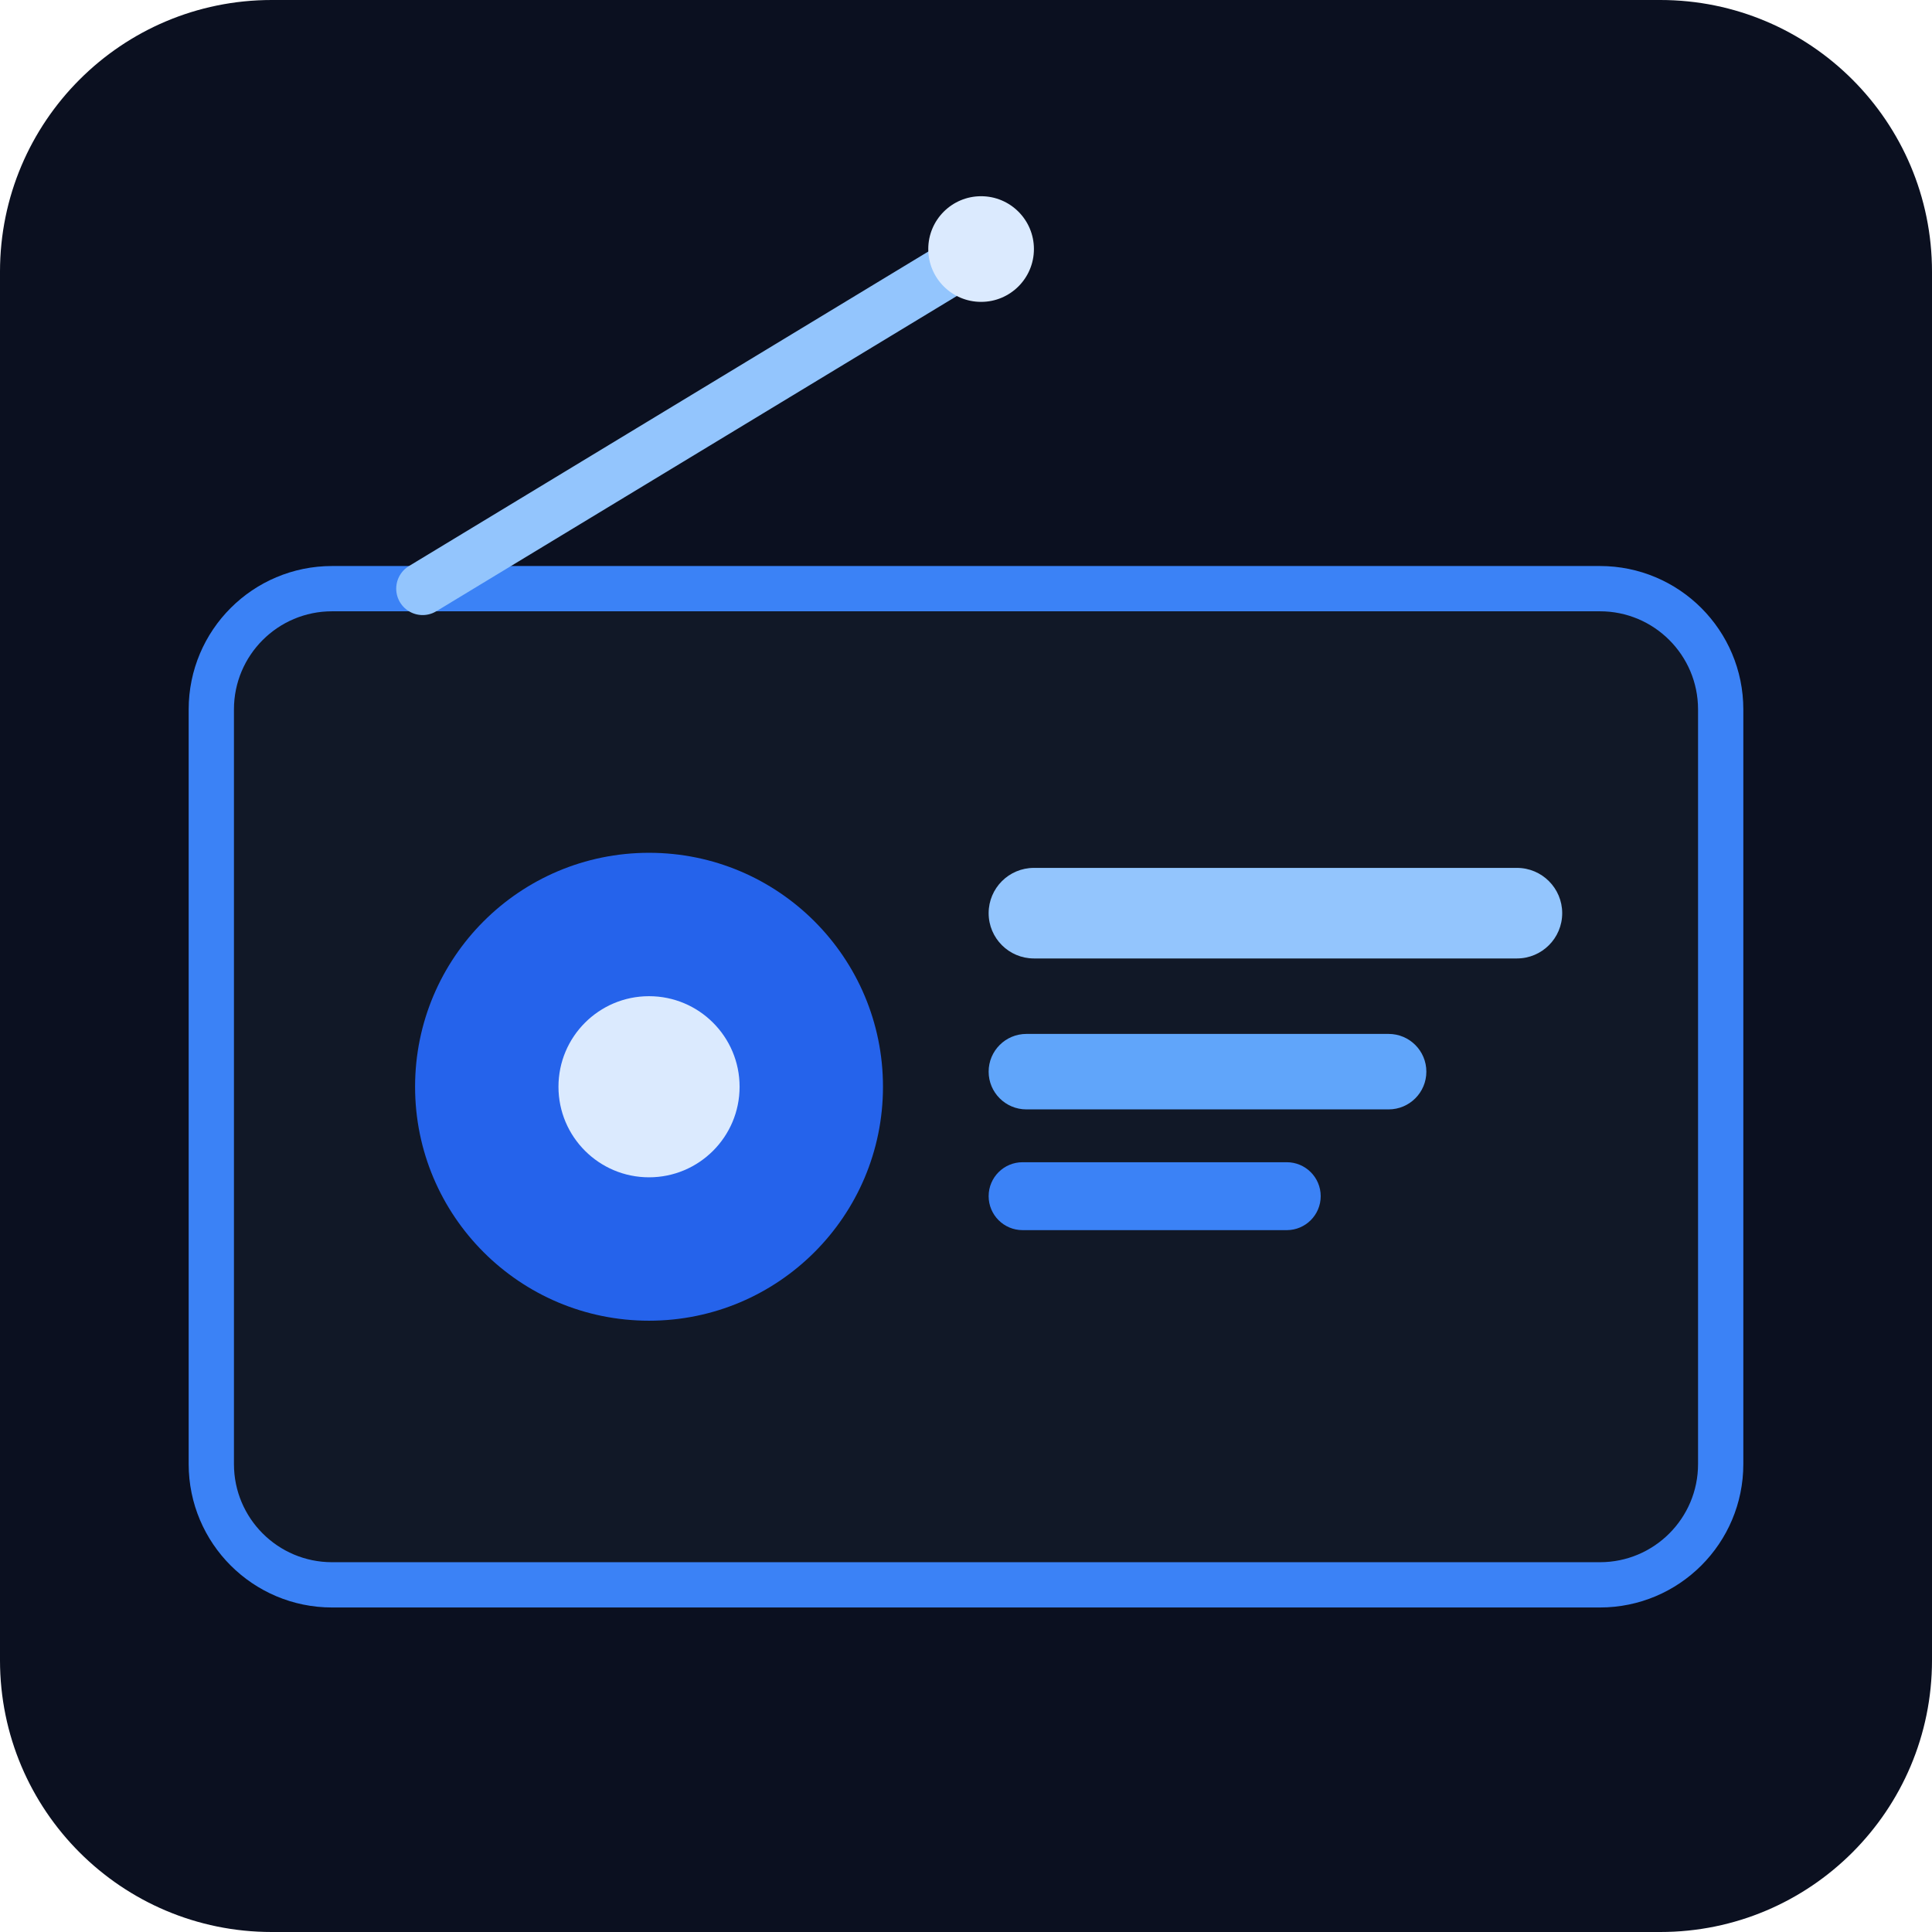
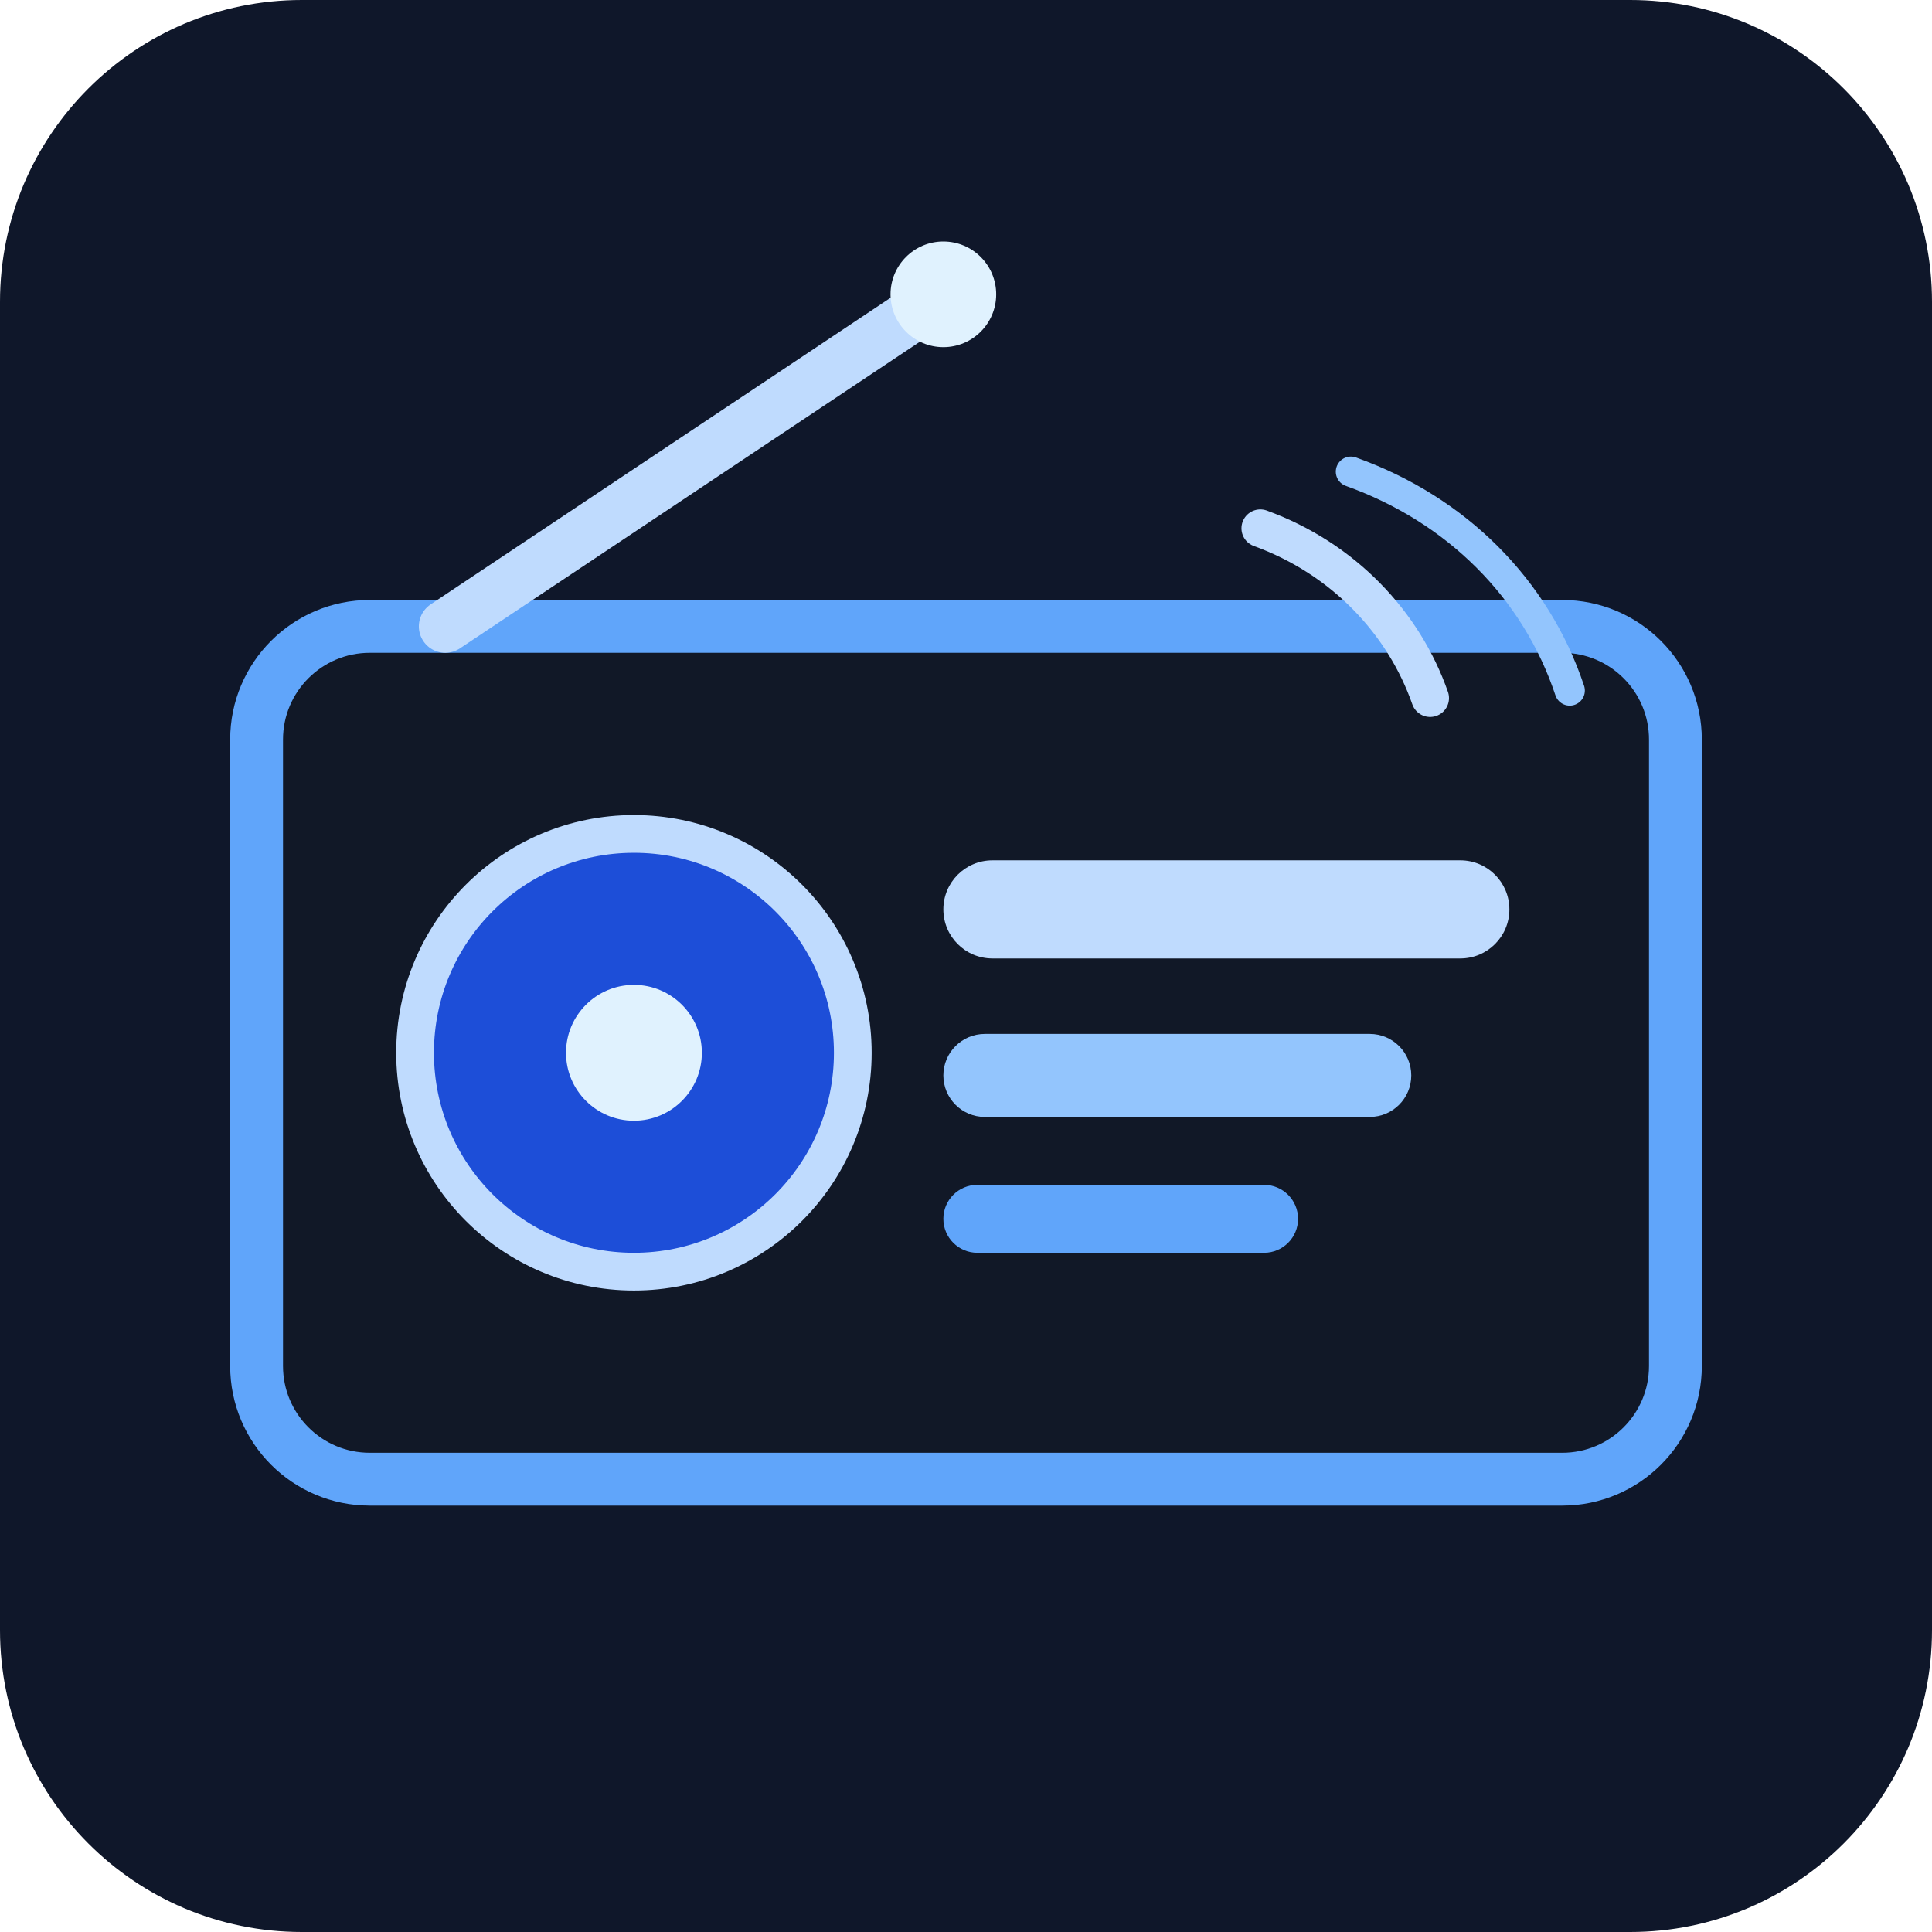
<svg xmlns="http://www.w3.org/2000/svg" viewBox="0 0 512 512" role="img" aria-label="SDR MCP square icon">
-   <rect width="512" height="512" rx="72" fill="#0b1020" />
-   <rect x="56" y="156" width="400" height="264" rx="32" fill="#111827" stroke="#3b82f6" stroke-width="12" />
-   <circle cx="172" cy="288" r="62" fill="#2563eb" />
-   <circle cx="172" cy="288" r="24" fill="#dbeafe" />
-   <rect x="262" y="230" width="152" height="24" rx="12" fill="#93c5fd" />
-   <rect x="262" y="274" width="116" height="20" rx="10" fill="#60a5fa" />
-   <rect x="262" y="308" width="88" height="18" rx="9" fill="#3b82f6" />
-   <path d="M112 156 L254 70" stroke="#93c5fd" stroke-width="14" stroke-linecap="round" />
-   <circle cx="260" cy="66" r="14" fill="#dbeafe" />
+   <rect width="512" height="512" rx="80" fill="#0f172a" />
+   <rect x="68" y="166" width="376" height="226" rx="30" fill="#111827" stroke="#60a5fa" stroke-width="14" />
+   <circle cx="168" cy="279" r="58" fill="#1d4ed8" stroke="#bfdbfe" stroke-width="10" />
+   <circle cx="168" cy="279" r="18" fill="#e0f2fe" />
+   <rect x="250" y="228" width="150" height="26" rx="13" fill="#bfdbfe" />
+   <rect x="250" y="274" width="124" height="22" rx="11" fill="#93c5fd" />
+   <rect x="250" y="314" width="94" height="18" rx="9" fill="#60a5fa" />
+   <path d="M118 166 L244 82" stroke="#bfdbfe" stroke-width="14" stroke-linecap="round" />
+   <circle cx="250" cy="78" r="14" fill="#e0f2fe" />
+   <path d="M334 140c22 8 38 25 45 45" stroke="#bfdbfe" stroke-width="10" fill="none" stroke-linecap="round" />
+   <path d="M358 125c28 10 49 31 58 58" stroke="#93c5fd" stroke-width="8" fill="none" stroke-linecap="round" />
</svg>
